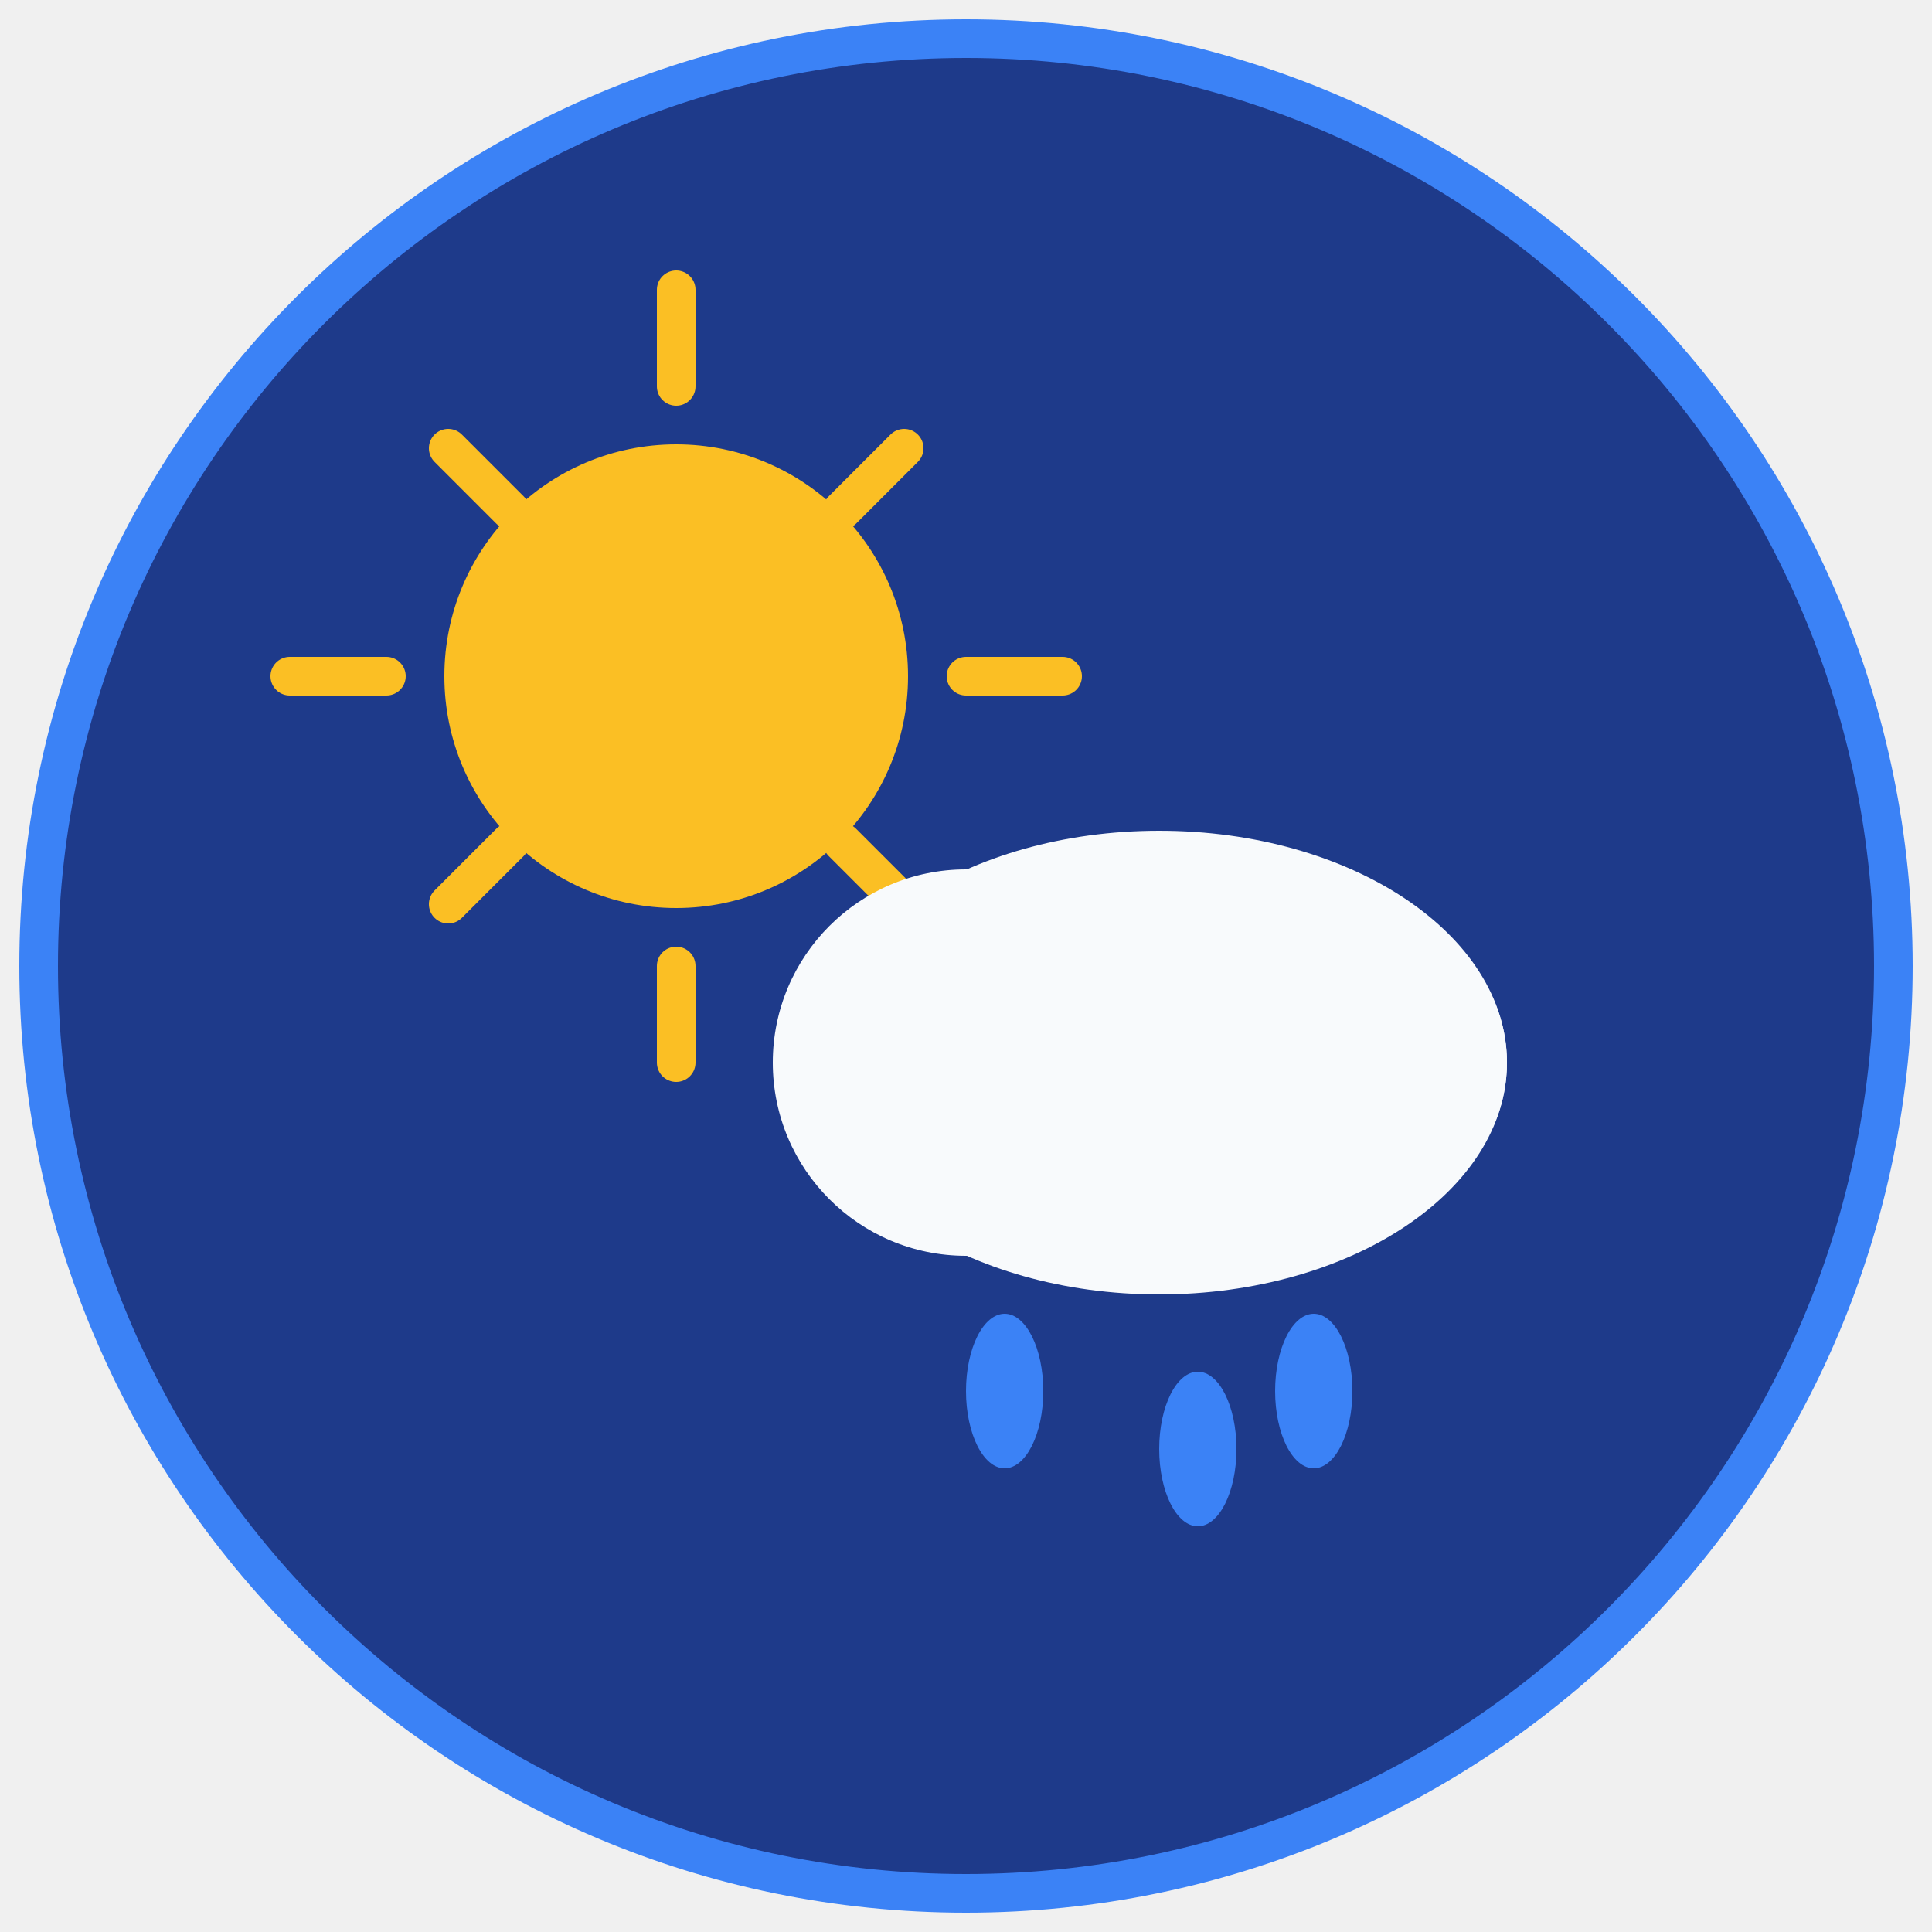
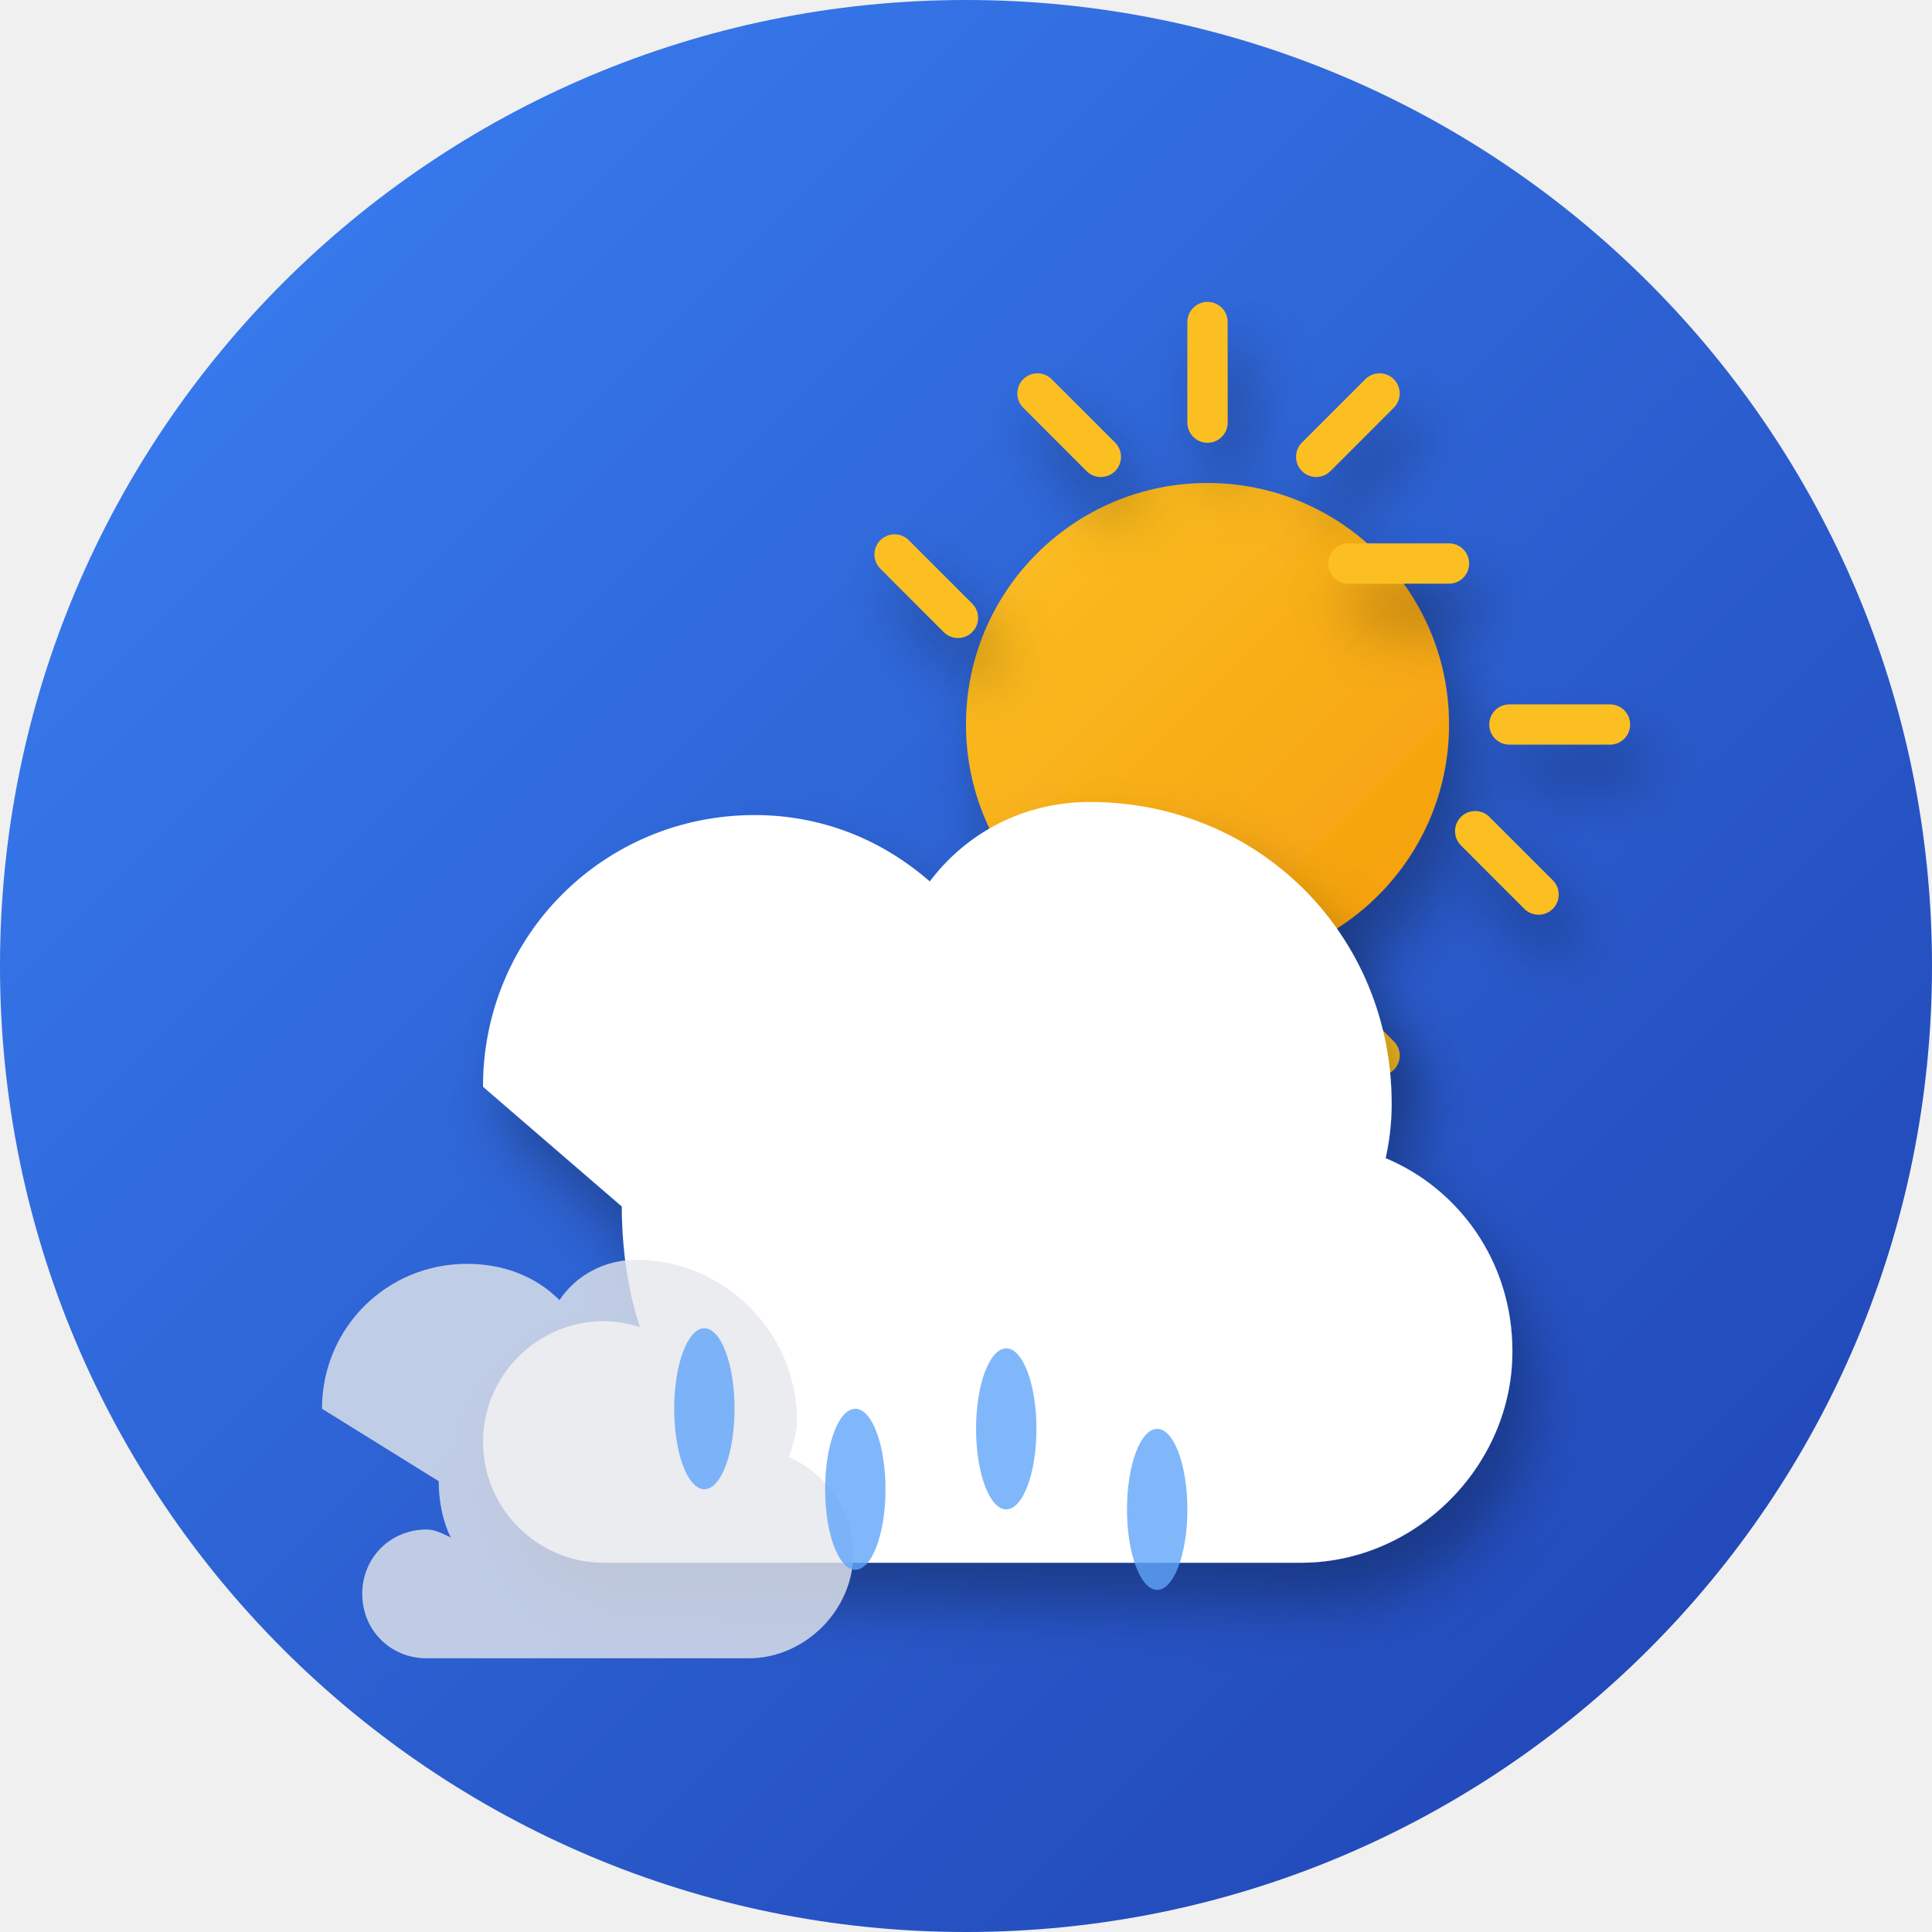
- <svg xmlns="http://www.w3.org/2000/svg" viewBox="0 0 100 100" width="100" height="100">
-   <circle cx="50" cy="50" r="48" fill="#1e3a8a" stroke="#3b82f6" stroke-width="2" />
-   <circle cx="35" cy="35" r="12" fill="#fbbf24" />
-   <g stroke="#fbbf24" stroke-width="2" stroke-linecap="round">
-     <line x1="35" y1="15" x2="35" y2="20" />
-     <line x1="35" y1="50" x2="35" y2="55" />
-     <line x1="15" y1="35" x2="20" y2="35" />
-     <line x1="50" y1="35" x2="55" y2="35" />
-     <line x1="23.2" y1="23.2" x2="26.4" y2="26.4" />
-     <line x1="43.6" y1="43.6" x2="46.8" y2="46.8" />
-     <line x1="46.8" y1="23.2" x2="43.6" y2="26.4" />
-     <line x1="26.4" y1="43.6" x2="23.2" y2="46.8" />
+ <svg xmlns="http://www.w3.org/2000/svg" viewBox="0 0 192 192" width="192" height="192">
+   <defs>
+     <linearGradient id="bgGradient" x1="0%" y1="0%" x2="100%" y2="100%">
+       <stop offset="0%" style="stop-color:#3b82f6;stop-opacity:1" />
+       <stop offset="100%" style="stop-color:#1e40af;stop-opacity:1" />
+     </linearGradient>
+     <linearGradient id="sunGradient" x1="0%" y1="0%" x2="100%" y2="100%">
+       <stop offset="0%" style="stop-color:#fbbf24;stop-opacity:1" />
+       <stop offset="100%" style="stop-color:#f59e0b;stop-opacity:1" />
+     </linearGradient>
+     <filter id="shadow" x="-50%" y="-50%" width="200%" height="200%">
+       <feDropShadow dx="2" dy="4" stdDeviation="3" flood-color="#000000" flood-opacity="0.3" />
+     </filter>
+   </defs>
+   <circle cx="96" cy="96" r="96" fill="url(#bgGradient)" />
+   <circle cx="120" cy="72" r="24" fill="url(#sunGradient)" filter="url(#shadow)" />
+   <g stroke="#fbbf24" stroke-width="4" stroke-linecap="round" filter="url(#shadow)">
+     <line x1="120" y1="32" x2="120" y2="42" />
+     <line x1="137.1" y1="39.1" x2="130.8" y2="45.4" />
+     <line x1="144" y1="56" x2="134" y2="56" />
+     <line x1="160" y1="72" x2="150" y2="72" />
+     <line x1="152.9" y1="88.9" x2="146.6" y2="82.6" />
+     <line x1="137.1" y1="104.9" x2="130.8" y2="98.6" />
+     <line x1="103.1" y1="104.9" x2="109.4" y2="98.6" />
+     <line x1="96" y1="88" x2="106" y2="88" />
+     <line x1="88.9" y1="55.1" x2="95.2" y2="61.4" />
+     <line x1="103.1" y1="39.1" x2="109.4" y2="45.4" />
  </g>
-   <ellipse cx="60" cy="55" rx="18" ry="12" fill="#f8fafc" />
-   <circle cx="50" cy="55" r="10" fill="#f8fafc" />
-   <circle cx="70" cy="55" r="8" fill="#f8fafc" />
-   <g fill="#3b82f6">
-     <ellipse cx="52" cy="72" rx="2" ry="4" />
-     <ellipse cx="62" cy="75" rx="2" ry="4" />
-     <ellipse cx="68" cy="72" rx="2" ry="4" />
+   <path d="M48 108c0-15 12-27 27-27 6.6 0 12.6 2.4 17.4 6.6 3.6-4.8 9.3-7.9 15.9-7.9 16.8 0 30 13.2 30 30 0 1.8-.2 3.6-.6 5.4 7.2 3 12.6 10.2 12.6 19.2 0 11.4-9.6 21-21 21H60c-6.6 0-12-5.4-12-12s5.4-12 12-12c1.2 0 2.4.2 3.6.6-1.2-3.6-1.8-7.8-1.8-12z" fill="#ffffff" filter="url(#shadow)" />
+   <path d="M32 140c0-8 6.4-14.4 14.4-14.4 3.6 0 6.8 1.2 9.2 3.6 1.6-2.4 4.4-4 7.6-4 8.8 0 16 7.2 16 16 0 1.2-.4 2.4-.8 3.6 3.6 1.6 6.4 5.2 6.4 9.6 0 5.6-4.8 10.4-10.4 10.4H42.4c-3.6 0-6.4-2.8-6.4-6.4s2.8-6.4 6.4-6.4c.8 0 1.6.4 2.4.8-.8-1.6-1.2-3.6-1.2-5.6z" fill="#e5e7eb" opacity="0.8" />
+   <g fill="#60a5fa" opacity="0.8">
+     <ellipse cx="70" cy="140" rx="3" ry="8" />
+     <ellipse cx="85" cy="148" rx="3" ry="8" />
+     <ellipse cx="100" cy="142" rx="3" ry="8" />
+     <ellipse cx="115" cy="150" rx="3" ry="8" />
  </g>
</svg>
